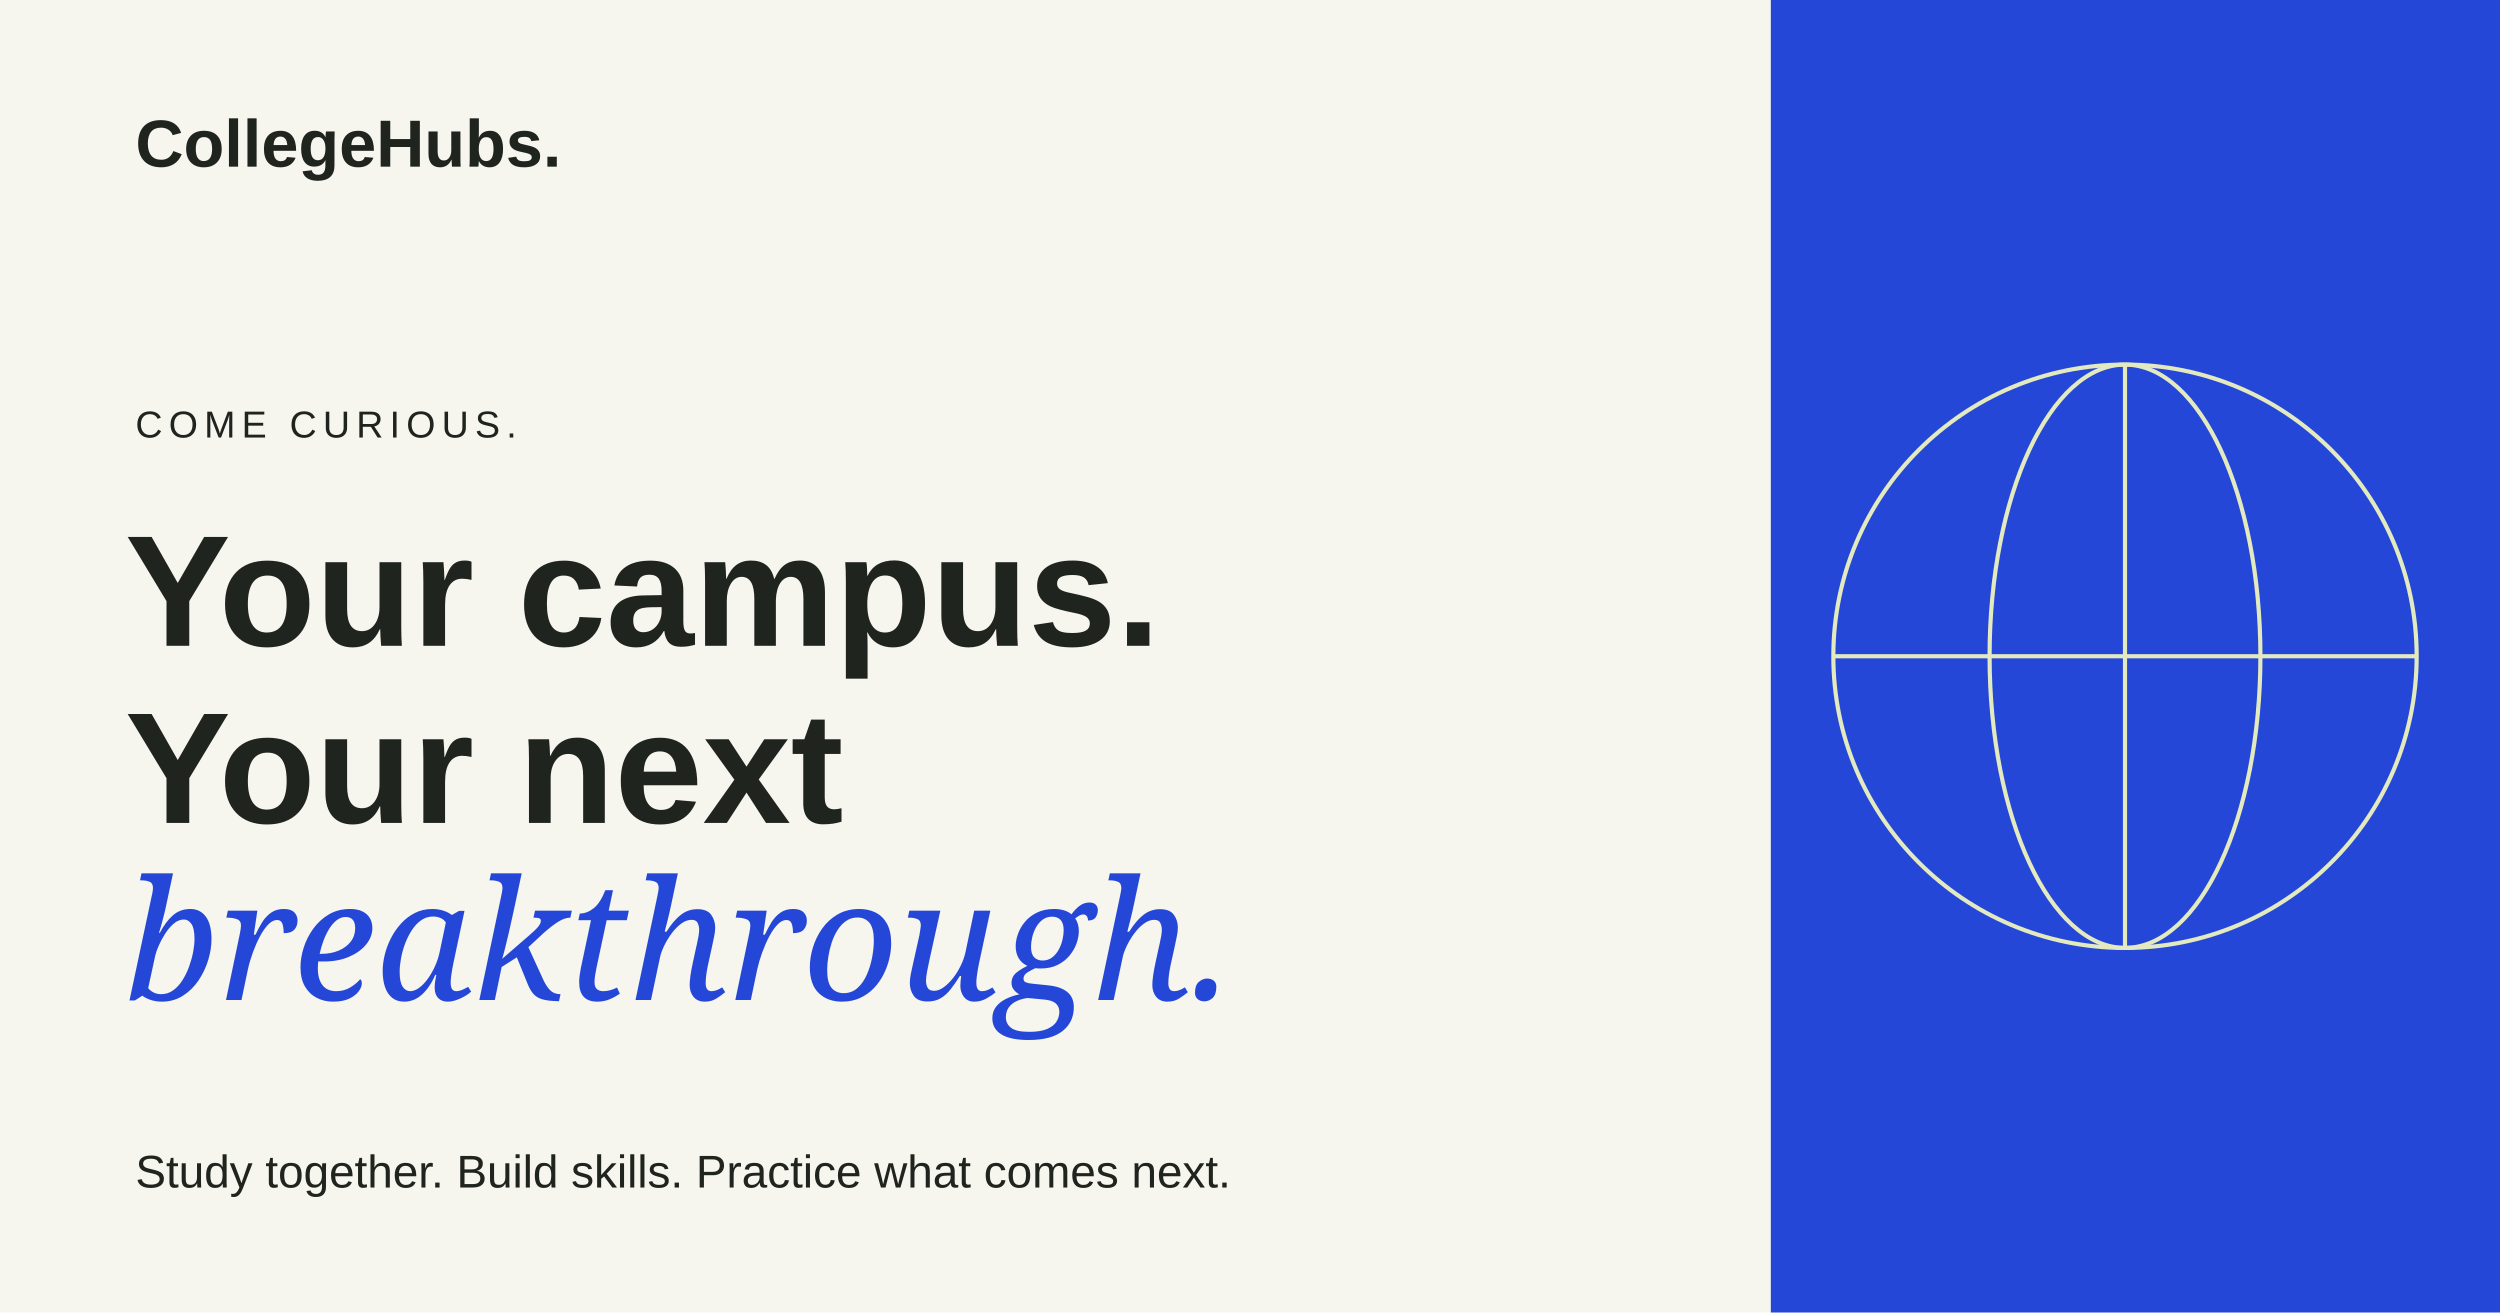
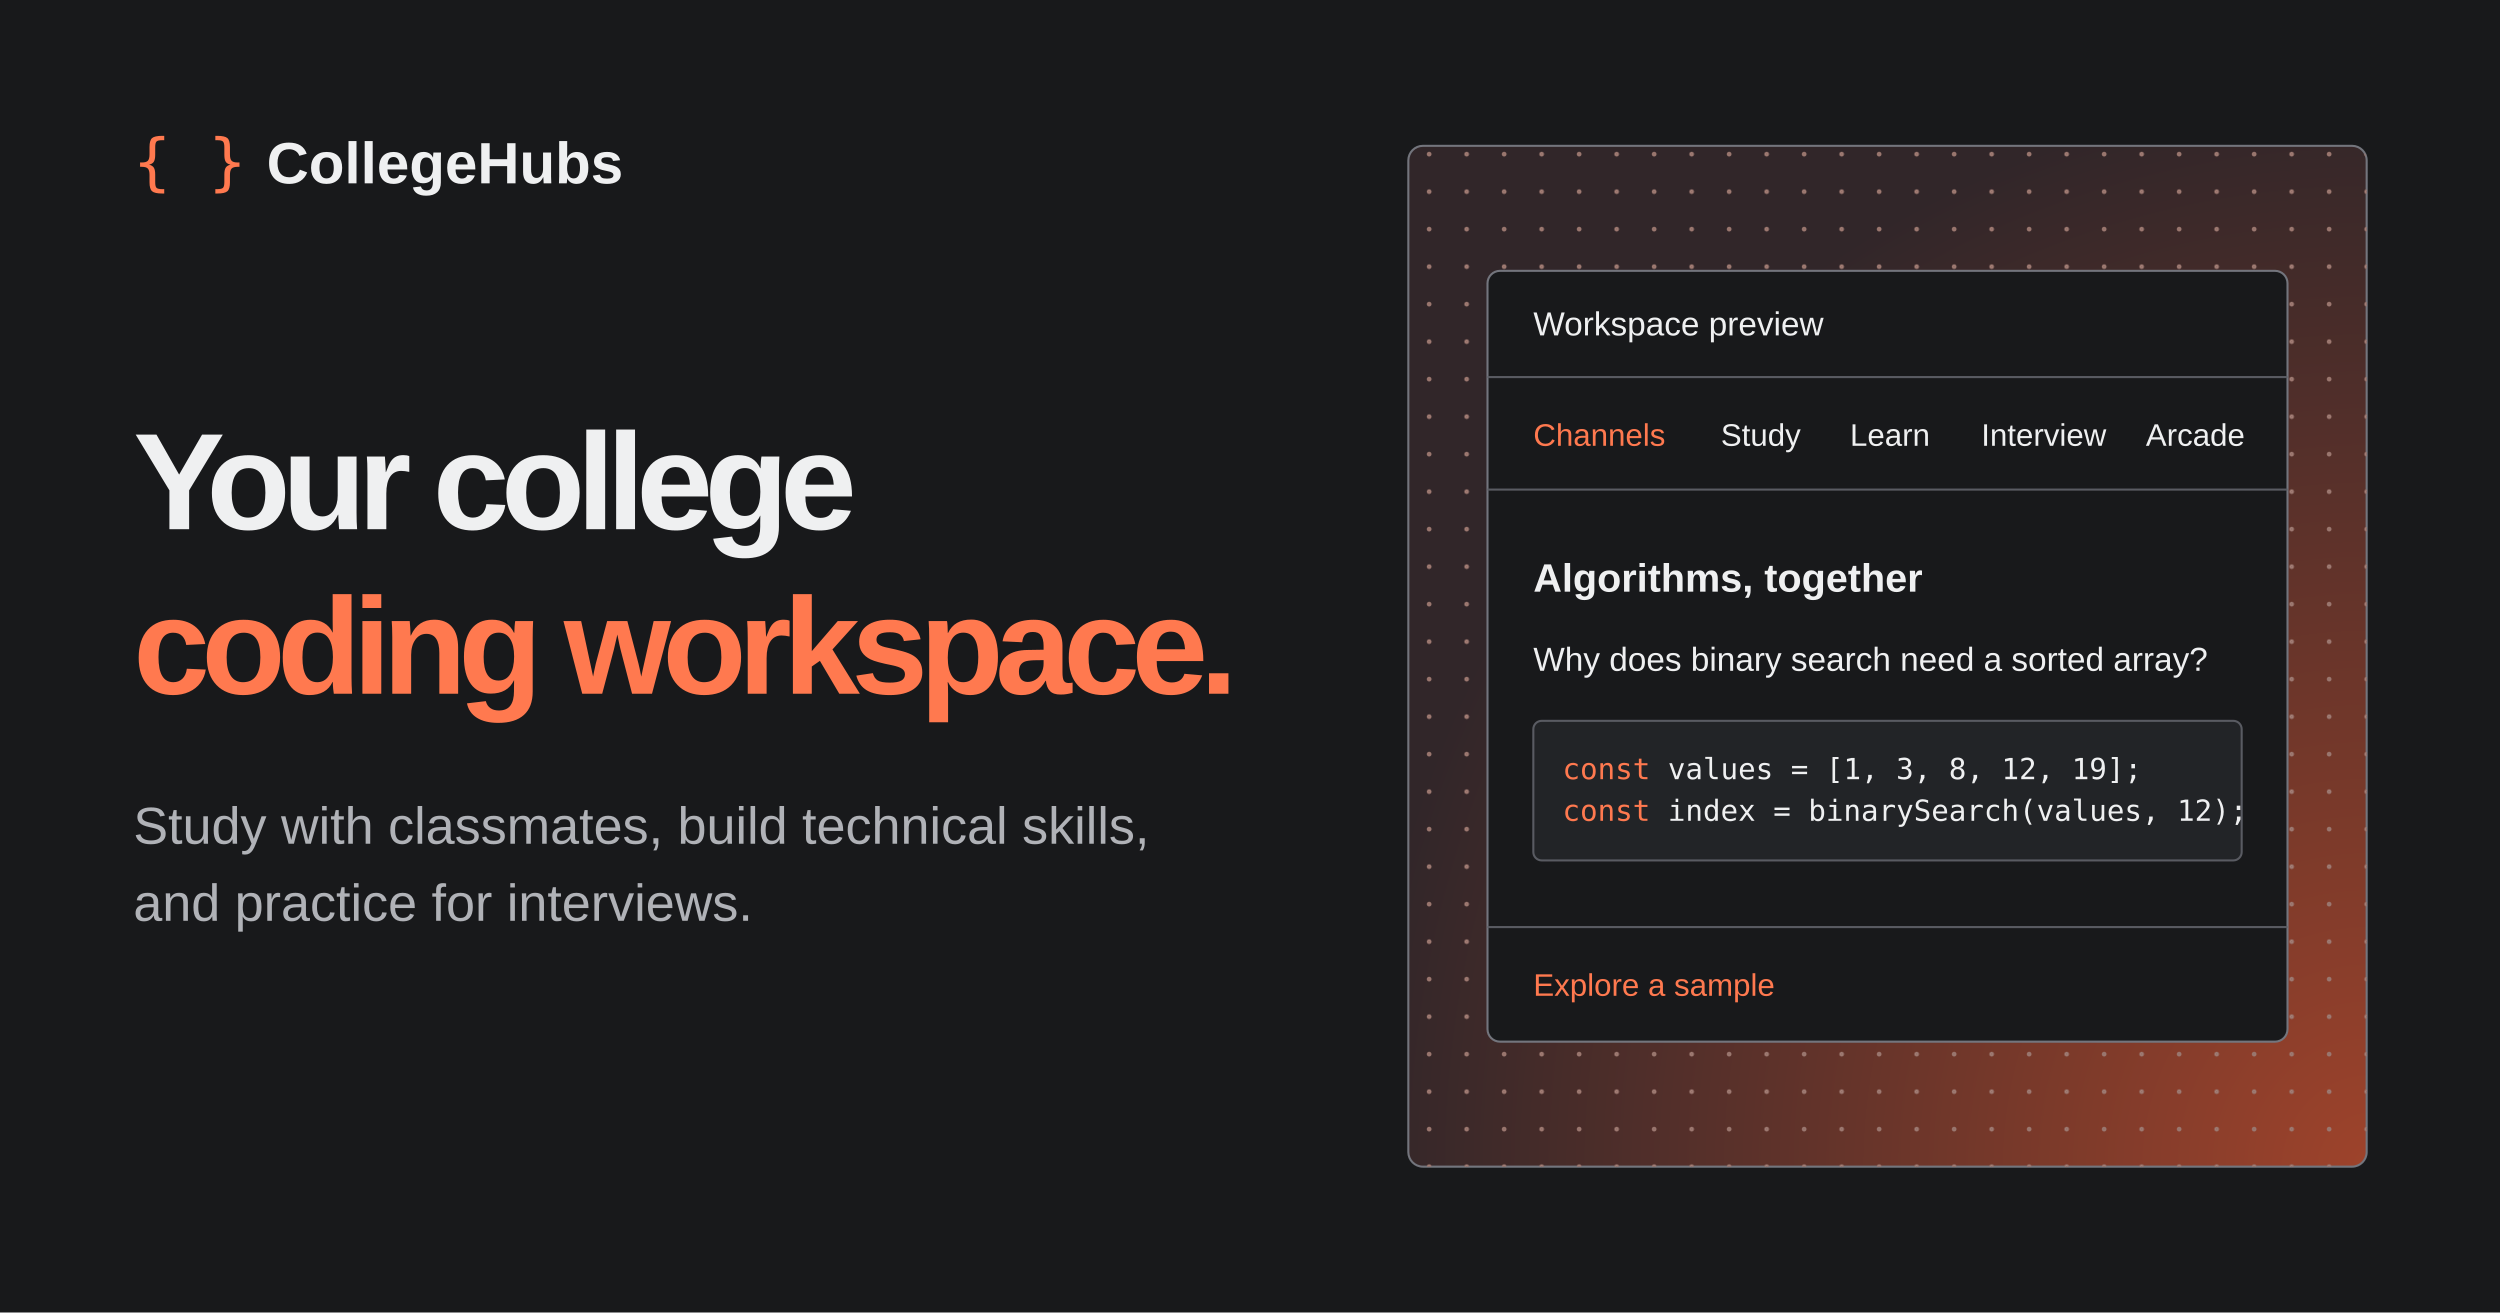
<svg xmlns="http://www.w3.org/2000/svg" width="1200" height="630" viewBox="0 0 1200 630">
-   <rect width="1200" height="630" fill="#F6F5EE" />
-   <rect x="850" width="350" height="630" fill="#2447D8" />
-   <g fill="none" stroke="#E4EABF" stroke-width="2">
-     <circle cx="1020" cy="315" r="140" />
-     <ellipse cx="1020" cy="315" rx="65" ry="140" />
-     <path d="M880 315h280M1020 175v280" />
+   <defs>
+     <pattern id="dots" width="18" height="18" patternUnits="userSpaceOnUse">
+       <circle cx="2" cy="2" r="1.15" fill="#98756d" />
+     </pattern>
+     <radialGradient id="ground" cx="100%" cy="100%" r="105%">
+       <stop stop-color="#9e432b" />
+       <stop offset="1" stop-color="#312629" />
+     </radialGradient>
+   </defs>
+   <rect width="1200" height="630" fill="#18191b" />
+   <g font-family="Arial,sans-serif">
+     <text x="64" y="88" fill="#ff794f" font-size="30" font-family="Consolas,monospace">{ }</text>
+     <text x="128" y="88" fill="#eff0f1" font-size="28" font-weight="700">CollegeHubs</text>
+     <text x="64" y="254" fill="#eff0f1" font-size="66" font-weight="700" letter-spacing="-4">Your college</text>
+     <text x="64" y="333" fill="#ff794f" font-size="66" font-weight="700" letter-spacing="-4">coding workspace.</text>
+     <text x="64" y="405" fill="#b0b2b7" font-size="25">Study with classmates, build technical skills,</text>
+     <text x="64" y="442" fill="#b0b2b7" font-size="25">and practice for interviews.</text>
  </g>
-   <g fill="#20241E" font-family="Arial,sans-serif">
-     <text x="65" y="80" font-size="32" font-weight="700">CollegeHubs.</text>
-     <text x="65" y="210" font-size="18" letter-spacing="3">COME CURIOUS.</text>
-     <text x="60" y="310" font-size="76" font-weight="700">Your campus.</text>
-     <text x="60" y="395" font-size="76" font-weight="700">Your next</text>
-     <text x="60" y="480" font-family="Georgia,serif" font-style="italic" font-size="80" fill="#2447D8">breakthrough.</text>
-     <text x="65" y="570" font-size="22">Study together. Build skills. Practice what comes next.</text>
+   <rect x="676" y="70" width="460" height="490" rx="7" fill="url(#ground)" stroke="#73757d" />
+   <rect x="676" y="70" width="460" height="490" rx="7" fill="url(#dots)" />
+   <rect x="714" y="130" width="384" height="370" rx="6" fill="#18191b" stroke="#73757d" />
+   <path d="M714 181h384M714 235h384M714 445h384" stroke="#595b62" />
+   <g font-family="Arial,sans-serif" fill="#eff0f1">
+     <text x="736" y="161" font-size="16">Workspace preview</text>
+     <text x="736" y="214" font-size="15" fill="#ff794f">Channels</text>
+     <text x="826" y="214" font-size="15">Study</text>
+     <text x="888" y="214" font-size="15">Learn</text>
+     <text x="951" y="214" font-size="15">Interview</text>
+     <text x="1030" y="214" font-size="15">Arcade</text>
+     <text x="736" y="284" font-size="19" font-weight="700">Algorithms, together</text>
+     <text x="736" y="322" font-size="16">Why does binary search need a sorted array?</text>
+     <rect x="736" y="346" width="340" height="67" rx="4" fill="#222427" stroke="#595b62" />
+     <text x="750" y="374" font-size="14" font-family="Consolas,monospace">
+       <tspan fill="#ff794f">const</tspan> values = [1, 3, 8, 12, 19];</text>
+     <text x="750" y="394" font-size="14" font-family="Consolas,monospace">
+       <tspan fill="#ff794f">const</tspan> index = binarySearch(values, 12);</text>
+     <text x="736" y="478" font-size="15" fill="#ff794f">Explore a sample</text>
  </g>
</svg>
